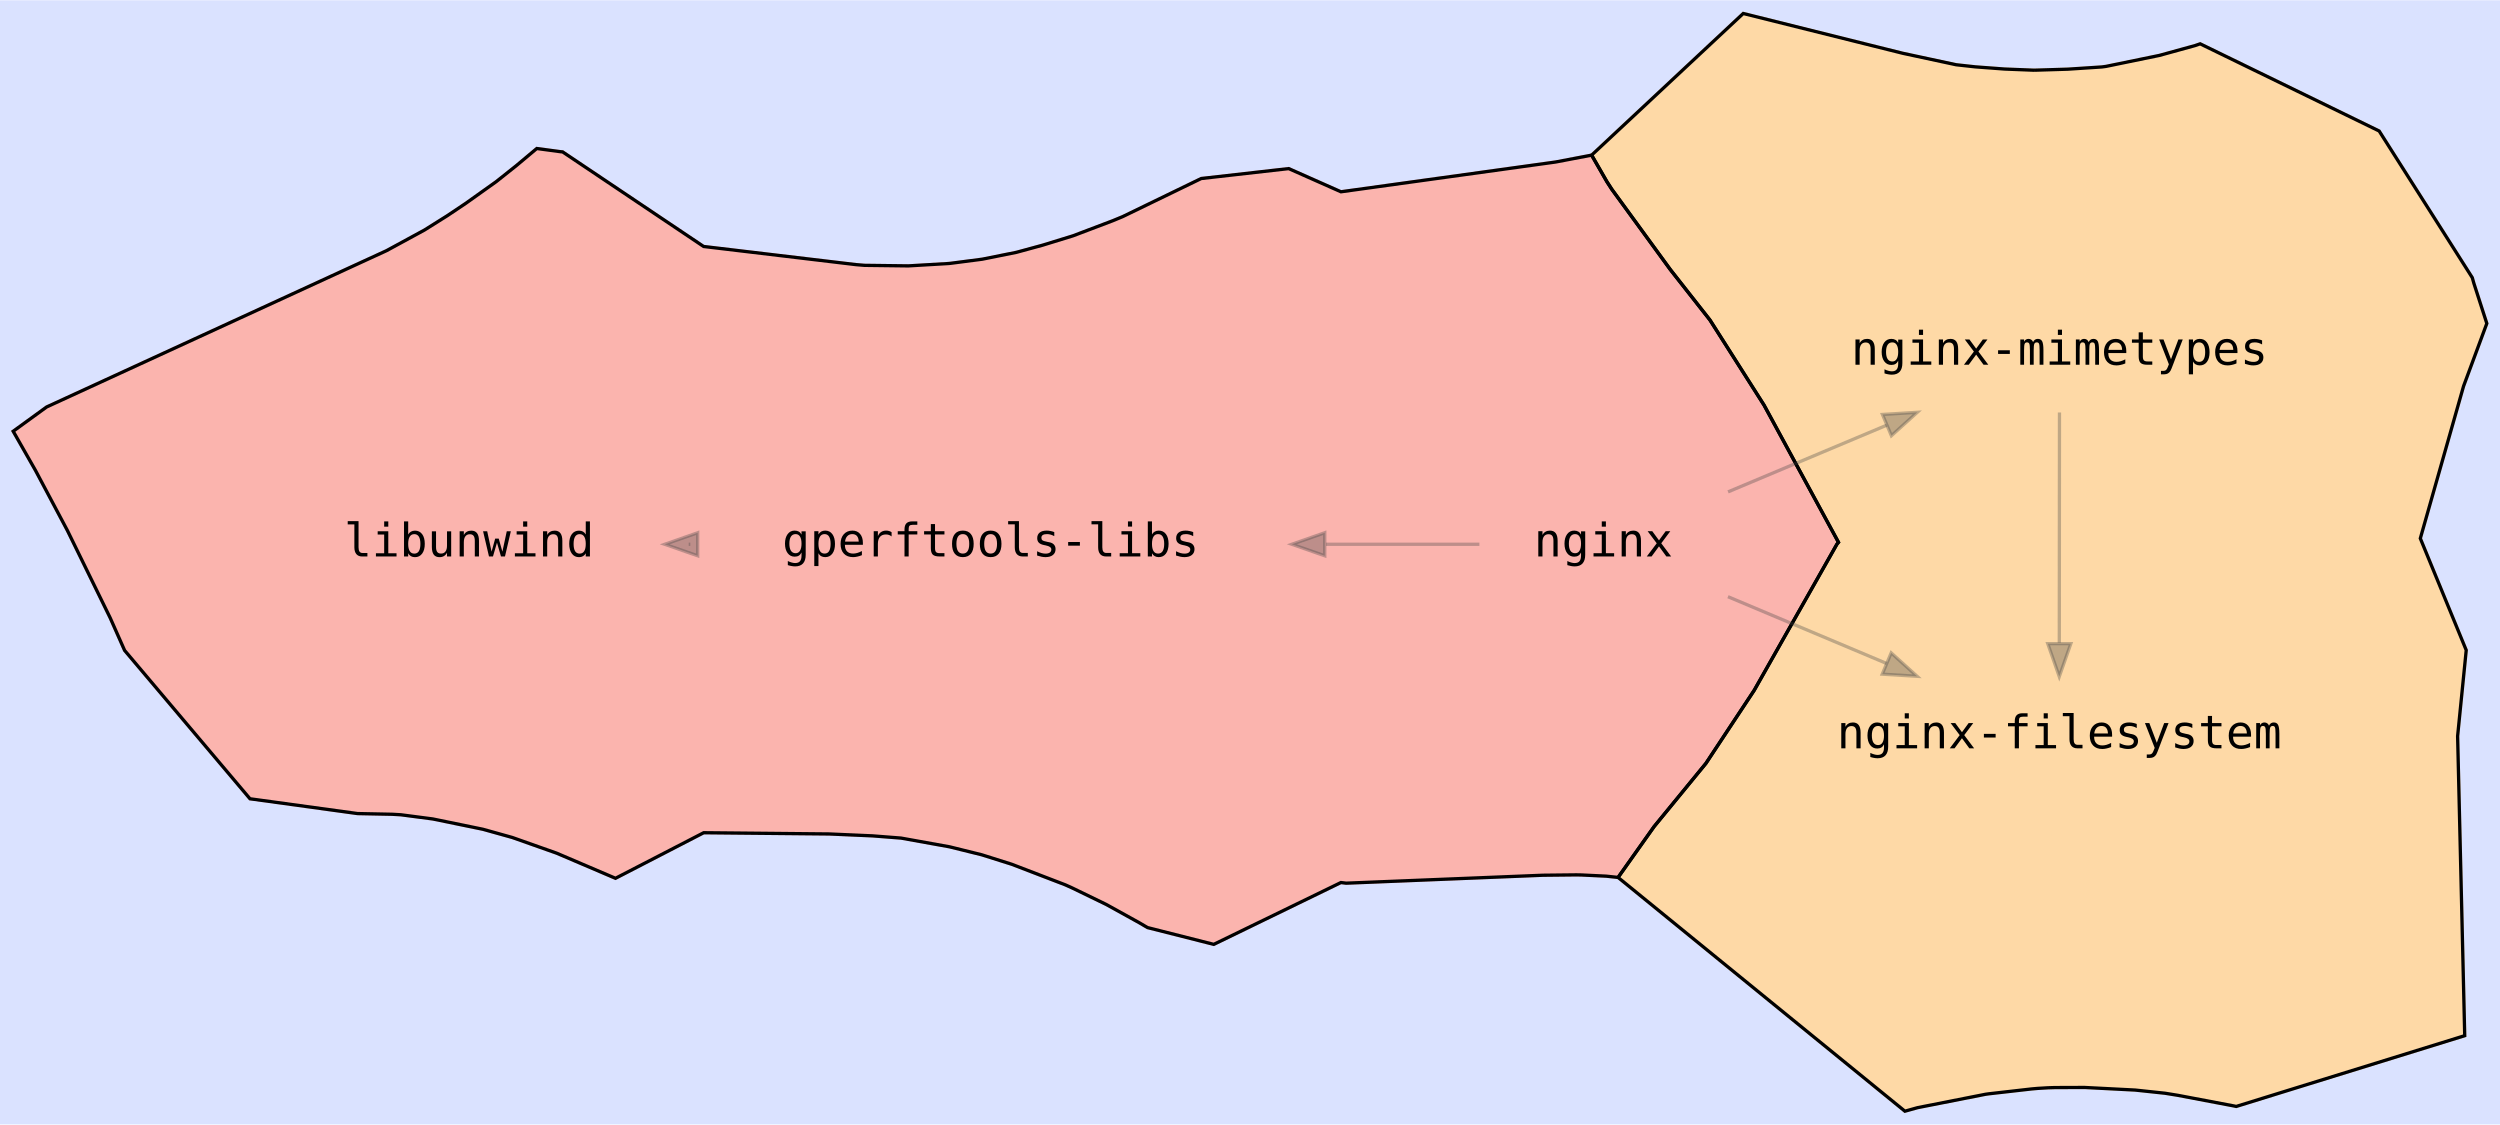
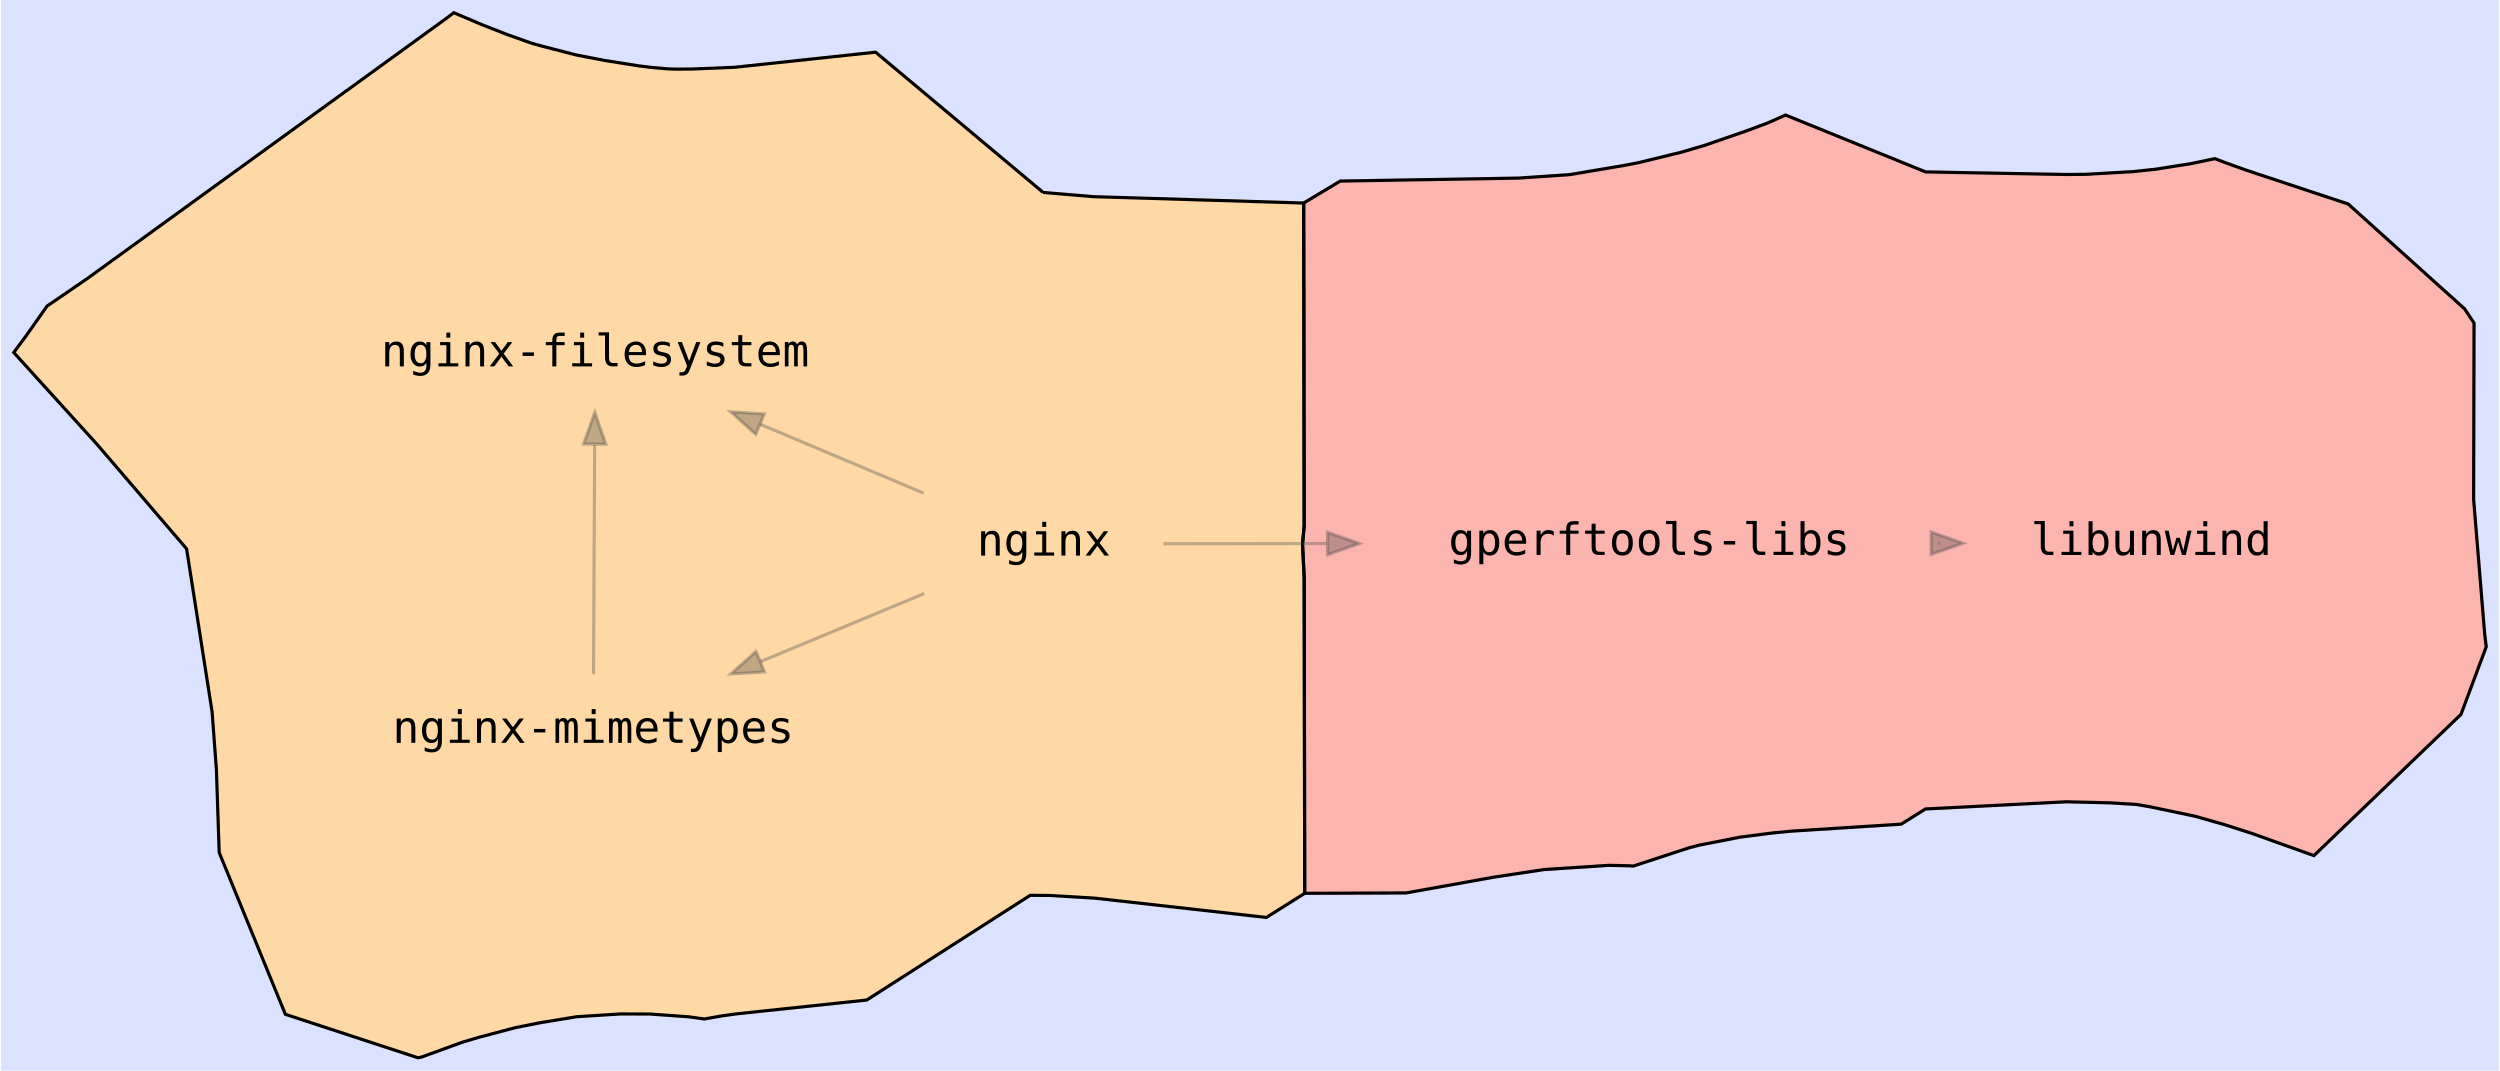
- <svg xmlns="http://www.w3.org/2000/svg" width="758pt" height="341pt" viewBox="0.00 0.00 758.24 340.93">
-   <g id="graph0" class="graph" transform="scale(1 1) rotate(0) translate(83.154 241.1751)">
-     <polygon fill="#dae2ff" stroke="transparent" points="-83.154,99.757 -83.154,-241.175 675.087,-241.175 675.087,99.757 -83.154,99.757" />
-     <polygon fill="#fbb4ae" stroke="#fbb4ae" points="-49.741,-53.878 -62.684,-80.312 -72.401,-98.607 -79.154,-110.463 -69.01,-117.829 34.081,-165.236 45.587,-171.494 52.514,-175.842 58.061,-179.557 67.324,-186.151 73.469,-191.04 79.652,-196.221 86.893,-195.246 84.486,-120.796 84.486,-120.796 86.893,-195.246 87.484,-195.196 130.248,-166.507 176.403,-161.007 179.024,-160.788 192.335,-160.62 192.899,-112.484 192.899,-112.484 192.335,-160.62 204.45,-161.332 200.853,-76.372 206.775,-76.372 207.226,-76.24 207.881,-76.24 211.181,-79.07 211.181,-79.07 207.881,-76.24 207.226,-76.24 206.775,-76.372 200.853,-76.372 204.45,-161.332 205.097,-161.393 214.764,-162.65 225.13,-164.735 233.039,-166.891 242.247,-169.728 254.314,-174.304 257.335,-175.554 281.17,-187.117 307.703,-190.128 323.553,-183.096 388.639,-192.124 399.583,-194.208 404.247,-186.099 405.725,-183.82 423.469,-159.471 435.477,-144.191 451.872,-118.393 474.45,-76.784 473.962,-76.189 448.882,-31.892 434.234,-9.727 418.518,9.444 417.818,-18.663 417.818,-18.663 418.518,9.444 407.6,24.855 404.022,24.471 396.467,24.107 394.946,24.079 384.81,24.189 325.123,26.599 323.546,26.404 284.975,45.157 264.881,40.063 262.345,38.575 252.325,33.033 242.049,28.048 239.975,27.112 223.679,20.852 214.612,17.989 204.855,15.572 190.121,12.921 181.476,12.248 168.322,11.671 130.273,11.296 103.524,25.118 85.647,17.486 72.228,12.74 63.303,10.245 48.128,7.123 38.411,5.848 35.791,5.699 25.286,5.486 -7.333,1 -45.361,-43.996 -49.741,-53.878 -49.741,-53.878" />
-     <polygon fill="#fed9a6" stroke="#fed9a6" points="664.843,-44.064 662.229,-18 664.384,72.85 595.084,94.316 594.424,94.173 577.304,90.928 573.482,90.31 564.438,89.346 549.09,88.557 540.076,88.591 538.008,88.656 538.741,-13.637 533.201,-17.068 532.325,-18.142 532.576,-18.44 532.576,-18.44 532.325,-18.142 533.201,-17.068 538.741,-13.637 538.008,88.656 534.947,88.836 533.058,88.999 519.982,90.49 519.032,90.625 498.442,94.684 494.6,95.757 407.6,24.855 418.518,9.444 434.234,-9.727 448.882,-31.892 473.962,-76.189 474.45,-76.784 451.872,-118.393 435.477,-144.191 423.469,-159.471 405.725,-183.82 404.247,-186.099 399.583,-194.208 445.566,-237.175 493.977,-225.097 510.136,-221.624 515.965,-220.985 524.801,-220.325 533.768,-219.969 543.997,-220.281 554.337,-220.958 555.601,-221.129 571.75,-224.45 582.614,-227.444 584.147,-227.973 638.432,-201.531 666.679,-157.049 667.157,-155.35 671.087,-143.163 664.03,-124.13 650.917,-77.971 664.843,-44.064 664.843,-44.064" />
-     <polyline fill="none" stroke="#000000" points="399.583,-194.208 388.639,-192.124 323.553,-183.096 307.703,-190.128 281.17,-187.117 257.335,-175.554 254.314,-174.304 242.247,-169.728 233.039,-166.891 225.13,-164.735 214.764,-162.65 205.097,-161.393 204.45,-161.332 192.335,-160.62 179.024,-160.788 176.403,-161.007 130.248,-166.507 87.484,-195.196 86.893,-195.246 79.652,-196.221 73.469,-191.04 67.324,-186.151 58.061,-179.557 52.514,-175.842 45.587,-171.494 34.081,-165.236 -69.01,-117.829 -79.154,-110.463 -72.401,-98.607 -62.684,-80.312 -49.741,-53.878 -45.361,-43.996 -7.333,1 25.286,5.486 35.791,5.699 38.411,5.848 48.128,7.123 63.303,10.245 72.228,12.74 85.647,17.486 103.524,25.118 130.273,11.296 168.322,11.671 181.476,12.248 190.121,12.921 204.855,15.572 214.612,17.989 223.679,20.852 239.975,27.112 242.049,28.048 252.325,33.033 262.345,38.575 264.881,40.063 284.975,45.157 323.546,26.404 325.123,26.599 384.81,24.189 394.946,24.079 396.467,24.107 404.022,24.471 407.6,24.855 418.518,9.444 434.234,-9.727 448.882,-31.892 473.962,-76.189 474.45,-76.784 451.872,-118.393 435.477,-144.191 423.469,-159.471 405.725,-183.82 404.247,-186.099 399.583,-194.208 " />
-     <polyline fill="none" stroke="#000000" points="533.768,-219.969 524.801,-220.325 515.965,-220.985 510.136,-221.624 493.977,-225.097 445.566,-237.175 399.583,-194.208 404.247,-186.099 405.725,-183.82 423.469,-159.471 435.477,-144.191 451.872,-118.393 474.45,-76.784 473.962,-76.189 448.882,-31.892 434.234,-9.727 418.518,9.444 407.6,24.855 494.6,95.757 498.442,94.684 519.032,90.625 519.982,90.49 533.058,88.999 534.947,88.836 538.008,88.656 540.076,88.591 549.09,88.557 564.438,89.346 573.482,90.31 577.304,90.928 594.424,94.173 595.084,94.316 664.384,72.85 662.229,-18 664.843,-44.064 650.917,-77.971 664.03,-124.13 671.087,-143.163 667.157,-155.35 666.679,-157.049 638.432,-201.531 584.147,-227.973 582.614,-227.444 571.75,-224.45 555.601,-221.129 554.337,-220.958 543.997,-220.281 533.768,-219.969 " />
+ <svg xmlns="http://www.w3.org/2000/svg" width="787pt" height="337pt" viewBox="0.00 0.00 786.68 337.15">
+   <g id="graph0" class="graph" transform="scale(1 1) rotate(0) translate(90.2549 248.2521)">
+     <polygon fill="#dae2ff" stroke="transparent" points="-90.255,88.9 -90.255,-248.252 696.425,-248.252 696.425,88.9 -90.255,88.9" />
+     <polygon fill="#fbb4ae" stroke="#fbb4ae" points="688.452,-90.952 691.938,-48.514 692.425,-44.55 684.474,-23.27 638.153,21.211 618.538,14.196 610.098,11.485 600.607,8.788 586.52,5.834 582.196,5.09 573.879,4.587 560.134,4.265 561.244,-26.332 561.244,-26.332 560.134,4.265 515.82,6.522 508.16,11.309 473.69,13.501 467.519,14.097 457.379,15.411 444.604,17.907 441.385,18.746 423.781,24.512 422.64,24.42 416.178,24.275 395.755,25.593 379.897,27.994 352.3,32.961 320.315,33.088 320.154,-66.248 319.625,-76.973 320.156,-82.643 319.991,-184.307 331.498,-191.222 387.611,-192.161 388.298,-122.489 388.298,-122.489 387.611,-192.161 403.405,-193.224 402.258,-162.83 402.258,-162.83 403.405,-193.224 404.053,-193.3 408.128,-120.713 407.207,-77.168 407.207,-77.168 408.128,-120.713 404.053,-193.3 420.917,-196.144 425.53,-197.038 438.955,-200.321 446.311,-202.489 458.911,-206.843 466.165,-209.531 471.742,-212.021 515.862,-194.107 559.938,-193.299 566.129,-193.341 581.236,-194.202 588.359,-194.965 599.192,-196.669 600.109,-112.338 596.896,-77.178 596.299,-76.997 596.265,-76.943 592.804,-73.989 587.277,-72.343 587.277,-72.343 592.804,-73.989 596.265,-76.943 596.299,-76.997 596.896,-77.178 600.109,-112.338 599.192,-196.669 606.978,-198.287 609.882,-197.161 616.809,-194.668 648.954,-183.992 685.613,-150.978 688.581,-146.51 688.452,-90.952 688.452,-90.952" />
+     <polygon fill="#fed9a6" stroke="#fed9a6" points="-23.794,-24.09 -22.436,-5.932 -21.558,20.24 -.713,71.192 41.084,84.9 42.364,84.589 54.555,80.149 55.302,79.902 60.218,78.439 71.849,75.364 79.721,73.811 91.086,71.949 104.974,71.073 105,71.073 114.162,71.11 126.172,71.965 131.208,72.662 136.736,71.699 141.413,71.044 182.371,66.698 233.852,33.719 239.97,33.759 254.088,34.599 252.985,-11.058 254.366,-70.639 254.366,-70.639 252.985,-11.058 254.088,34.599 308.246,40.688 320.315,33.088 320.154,-66.248 319.625,-76.973 320.156,-82.643 319.991,-184.307 253.784,-186.309 237.933,-187.643 185.167,-231.82 140.765,-227.06 127.277,-226.51 122.649,-226.474 120.298,-226.534 119.065,-226.607 114.311,-227.043 110.524,-227.517 99.885,-229.206 90.936,-230.924 79.346,-233.92 76.482,-234.754 68.763,-237.518 61.193,-240.481 52.448,-244.194 52.321,-244.252 50.156,-242.59 -63.077,-160.538 -75.767,-151.855 -82.399,-142.448 -86.255,-137.24 -59.969,-108.243 -31.824,-75.404 -23.794,-24.09 35.58,-21.62 53.532,-24.355 58.264,-20.976 60.127,-17.81 64.292,-17.81 64.53,-17.739 68.28,-17.739 69.947,-18.249 74.287,-18.249 76.923,-60.518 81.075,-17.942 84.299,-17.942 85.075,-18.172 87.31,-18.172 90.402,-20.912 96.279,-22.737 102.153,-20.924 105.501,-17.993 107.122,-17.993 107.172,-17.978 111.187,-17.978 115.242,-50.64 118.567,-17.863 122.186,-17.863 122.436,-17.937 127.917,-17.937 130.624,-71.639 134.111,-20.892 139.105,-24.405 138.229,-77.303 138.229,-77.303 139.105,-24.405 134.111,-20.892 130.624,-71.639 127.917,-17.937 122.436,-17.937 122.186,-17.863 118.567,-17.863 115.242,-50.64 111.187,-17.978 107.172,-17.978 107.122,-17.993 105.501,-17.993 102.153,-20.924 96.279,-22.737 90.402,-20.912 87.31,-18.172 85.075,-18.172 84.299,-17.942 81.075,-17.942 76.923,-60.518 74.287,-18.249 69.947,-18.249 68.28,-17.739 64.53,-17.739 64.292,-17.81 60.127,-17.81 58.264,-20.976 53.532,-24.355 35.58,-21.62 -23.794,-24.09 -23.794,-24.09" />
+     <polyline fill="none" stroke="#000000" points="420.917,-196.144 404.053,-193.3 403.405,-193.224 387.611,-192.161 331.498,-191.222 319.991,-184.307 320.156,-82.643 319.625,-76.973 320.154,-66.248 320.315,33.088 352.3,32.961 379.897,27.994 395.755,25.593 416.178,24.275 422.64,24.42 423.781,24.512 441.385,18.746 444.604,17.907 457.379,15.411 467.519,14.097 473.69,13.501 508.16,11.309 515.82,6.522 560.134,4.265 573.879,4.587 582.196,5.09 586.52,5.834 600.607,8.788 610.098,11.485 618.538,14.196 638.153,21.211 684.474,-23.27 692.425,-44.55 691.938,-48.514 688.452,-90.952 688.581,-146.51 685.613,-150.978 648.954,-183.992 616.809,-194.668 609.882,-197.161 606.978,-198.287 599.192,-196.669 588.359,-194.965 581.236,-194.202 566.129,-193.341 559.938,-193.299 515.862,-194.107 471.742,-212.021 466.165,-209.531 458.911,-206.843 446.311,-202.489 438.955,-200.321 425.53,-197.038 420.917,-196.144 " />
+     <polyline fill="none" stroke="#000000" points="237.933,-187.643 185.167,-231.82 140.765,-227.06 127.277,-226.51 122.649,-226.474 120.298,-226.534 119.065,-226.607 114.311,-227.043 110.524,-227.517 99.885,-229.206 90.936,-230.924 79.346,-233.92 76.482,-234.754 68.763,-237.518 61.193,-240.481 52.448,-244.194 52.321,-244.252 50.156,-242.59 -63.077,-160.538 -75.767,-151.855 -82.399,-142.448 -86.255,-137.24 -59.969,-108.243 -31.824,-75.404 -23.794,-24.09 -22.436,-5.932 -21.558,20.24 -.713,71.192 41.084,84.9 42.364,84.589 54.555,80.149 55.302,79.902 60.218,78.439 71.849,75.364 79.721,73.811 91.086,71.949 104.974,71.073 105,71.073 114.162,71.11 126.172,71.965 131.208,72.662 136.736,71.699 141.413,71.044 182.371,66.698 233.852,33.719 239.97,33.759 254.088,34.599 308.246,40.688 320.315,33.088 320.154,-66.248 319.625,-76.973 320.156,-82.643 319.991,-184.307 253.784,-186.309 237.933,-187.643 " />
    <g id="edge1" class="edge">
-       <path fill="none" stroke="#444444" stroke-opacity="0.333" d="M365.541,-76.19C351.838,-76.19 335.613,-76.191 319.01,-76.191" />
-       <polygon fill="#444444" fill-opacity="0.333" stroke="#444444" stroke-opacity="0.333" points="318.642,-72.691 308.643,-76.192 318.643,-79.691 318.642,-72.691" />
+       <path fill="none" stroke="#444444" stroke-opacity="0.333" d="M519.88,-77.167C520.043,-77.167 520.206,-77.167 520.369,-77.167" />
+       <polygon fill="#444444" fill-opacity="0.333" stroke="#444444" stroke-opacity="0.333" points="517.643,-80.668 527.643,-77.166 517.642,-73.668 517.643,-80.668" />
    </g>
    <g id="edge2" class="edge">
-       <path fill="none" stroke="#444444" stroke-opacity="0.333" d="M440.952,-92.079C455.798,-98.32 473.09,-105.588 489.105,-112.32" />
-       <polygon fill="#444444" fill-opacity="0.333" stroke="#444444" stroke-opacity="0.333" points="487.783,-115.561 498.358,-116.21 490.496,-109.108 487.783,-115.561" />
+       <path fill="none" stroke="#444444" stroke-opacity="0.333" d="M275.816,-77.013C290.832,-77.03 308.906,-77.049 327.288,-77.069" />
+       <polygon fill="#444444" fill-opacity="0.333" stroke="#444444" stroke-opacity="0.333" points="327.511,-80.569 337.515,-77.08 327.519,-73.569 327.511,-80.569" />
    </g>
    <g id="edge3" class="edge">
-       <path fill="none" stroke="#444444" stroke-opacity="0.333" d="M440.927,-60.289C455.764,-54.044 473.045,-46.77 489.049,-40.034" />
-       <polygon fill="#444444" fill-opacity="0.333" stroke="#444444" stroke-opacity="0.333" points="490.437,-43.248 498.296,-36.142 487.722,-36.796 490.437,-43.248" />
+       <path fill="none" stroke="#444444" stroke-opacity="0.333" d="M200.494,-61.324C184.698,-54.76 166.054,-47.012 148.933,-39.897" />
+       <polygon fill="#444444" fill-opacity="0.333" stroke="#444444" stroke-opacity="0.333" points="150.183,-36.626 139.605,-36.021 147.496,-43.09 150.183,-36.626" />
    </g>
    <g id="edge4" class="edge">
-       <path fill="none" stroke="#444444" stroke-opacity="0.333" d="M126.217,-76.186C126.054,-76.186 125.891,-76.186 125.728,-76.186" />
-       <polygon fill="#444444" fill-opacity="0.333" stroke="#444444" stroke-opacity="0.333" points="128.455,-72.687 118.454,-76.186 128.454,-79.687 128.455,-72.687" />
+       <path fill="none" stroke="#444444" stroke-opacity="0.333" d="M200.282,-92.944C184.486,-99.606 165.88,-107.453 148.835,-114.641" />
+       <polygon fill="#444444" fill-opacity="0.333" stroke="#444444" stroke-opacity="0.333" points="147.408,-111.445 139.554,-118.556 150.129,-117.894 147.408,-111.445" />
    </g>
    <g id="edge5" class="edge">
-       <path fill="none" stroke="#444444" stroke-opacity="0.333" d="M541.476,-116.162C541.462,-97.464 541.439,-68.083 541.422,-46.333" />
-       <polygon fill="#444444" fill-opacity="0.333" stroke="#444444" stroke-opacity="0.333" points="544.922,-46.048 541.414,-36.05 537.922,-46.053 544.922,-46.048" />
+       <path fill="none" stroke="#444444" stroke-opacity="0.333" d="M96.333,-36.008C96.43,-55.16 96.584,-85.721 96.697,-108.131" />
+       <polygon fill="#444444" fill-opacity="0.333" stroke="#444444" stroke-opacity="0.333" points="93.199,-108.41 96.749,-118.392 100.198,-108.375 93.199,-108.41" />
    </g>
    <g id="node1" class="node">
-       <text text-anchor="middle" x="403.15" y="-72.489" font-family="monospace" font-size="14.00" fill="#000000">nginx</text>
+       <text text-anchor="middle" x="428.8" y="-73.478" font-family="monospace" font-size="14.00" fill="#000000">gperftools-libs</text>
    </g>
    <g id="node2" class="node">
-       <text text-anchor="middle" x="217.3" y="-72.494" font-family="monospace" font-size="14.00" fill="#000000">gperftools-libs</text>
+       <text text-anchor="middle" x="586.95" y="-73.459" font-family="monospace" font-size="14.00" fill="#000000">libunwind</text>
    </g>
    <g id="node3" class="node">
-       <text text-anchor="middle" x="541.49" y="-130.64" font-family="monospace" font-size="14.00" fill="#000000">nginx-mimetypes</text>
+       <text text-anchor="middle" x="238.15" y="-73.273" font-family="monospace" font-size="14.00" fill="#000000">nginx</text>
    </g>
    <g id="node4" class="node">
-       <text text-anchor="middle" x="541.4" y="-14.3" font-family="monospace" font-size="14.00" fill="#000000">nginx-filesystem</text>
+       <text text-anchor="middle" x="96.242" y="-14.3" font-family="monospace" font-size="14.00" fill="#000000">nginx-mimetypes</text>
    </g>
    <g id="node5" class="node">
-       <text text-anchor="middle" x="59.145" y="-72.481" font-family="monospace" font-size="14.00" fill="#000000">libunwind</text>
+       <text text-anchor="middle" x="96.841" y="-132.87" font-family="monospace" font-size="14.00" fill="#000000">nginx-filesystem</text>
    </g>
  </g>
</svg>
